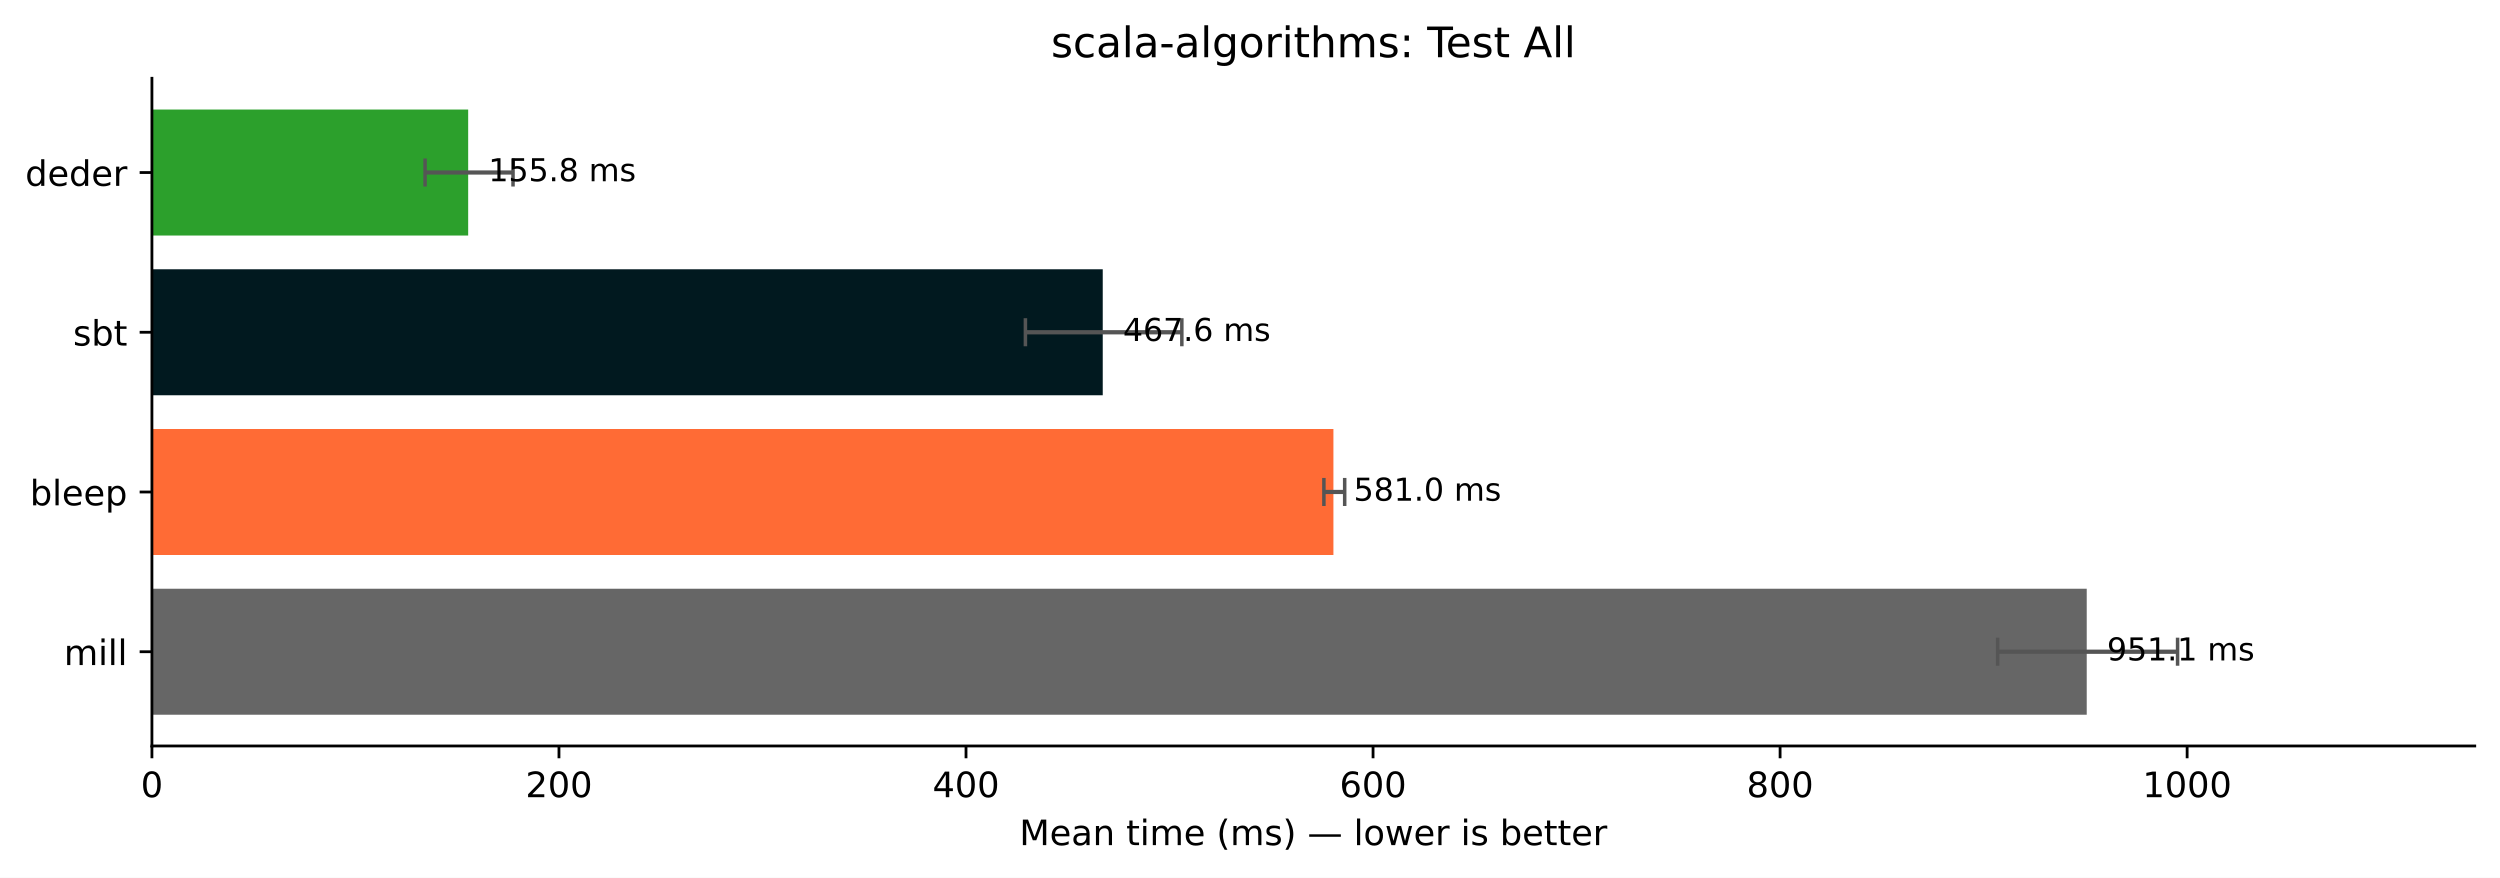
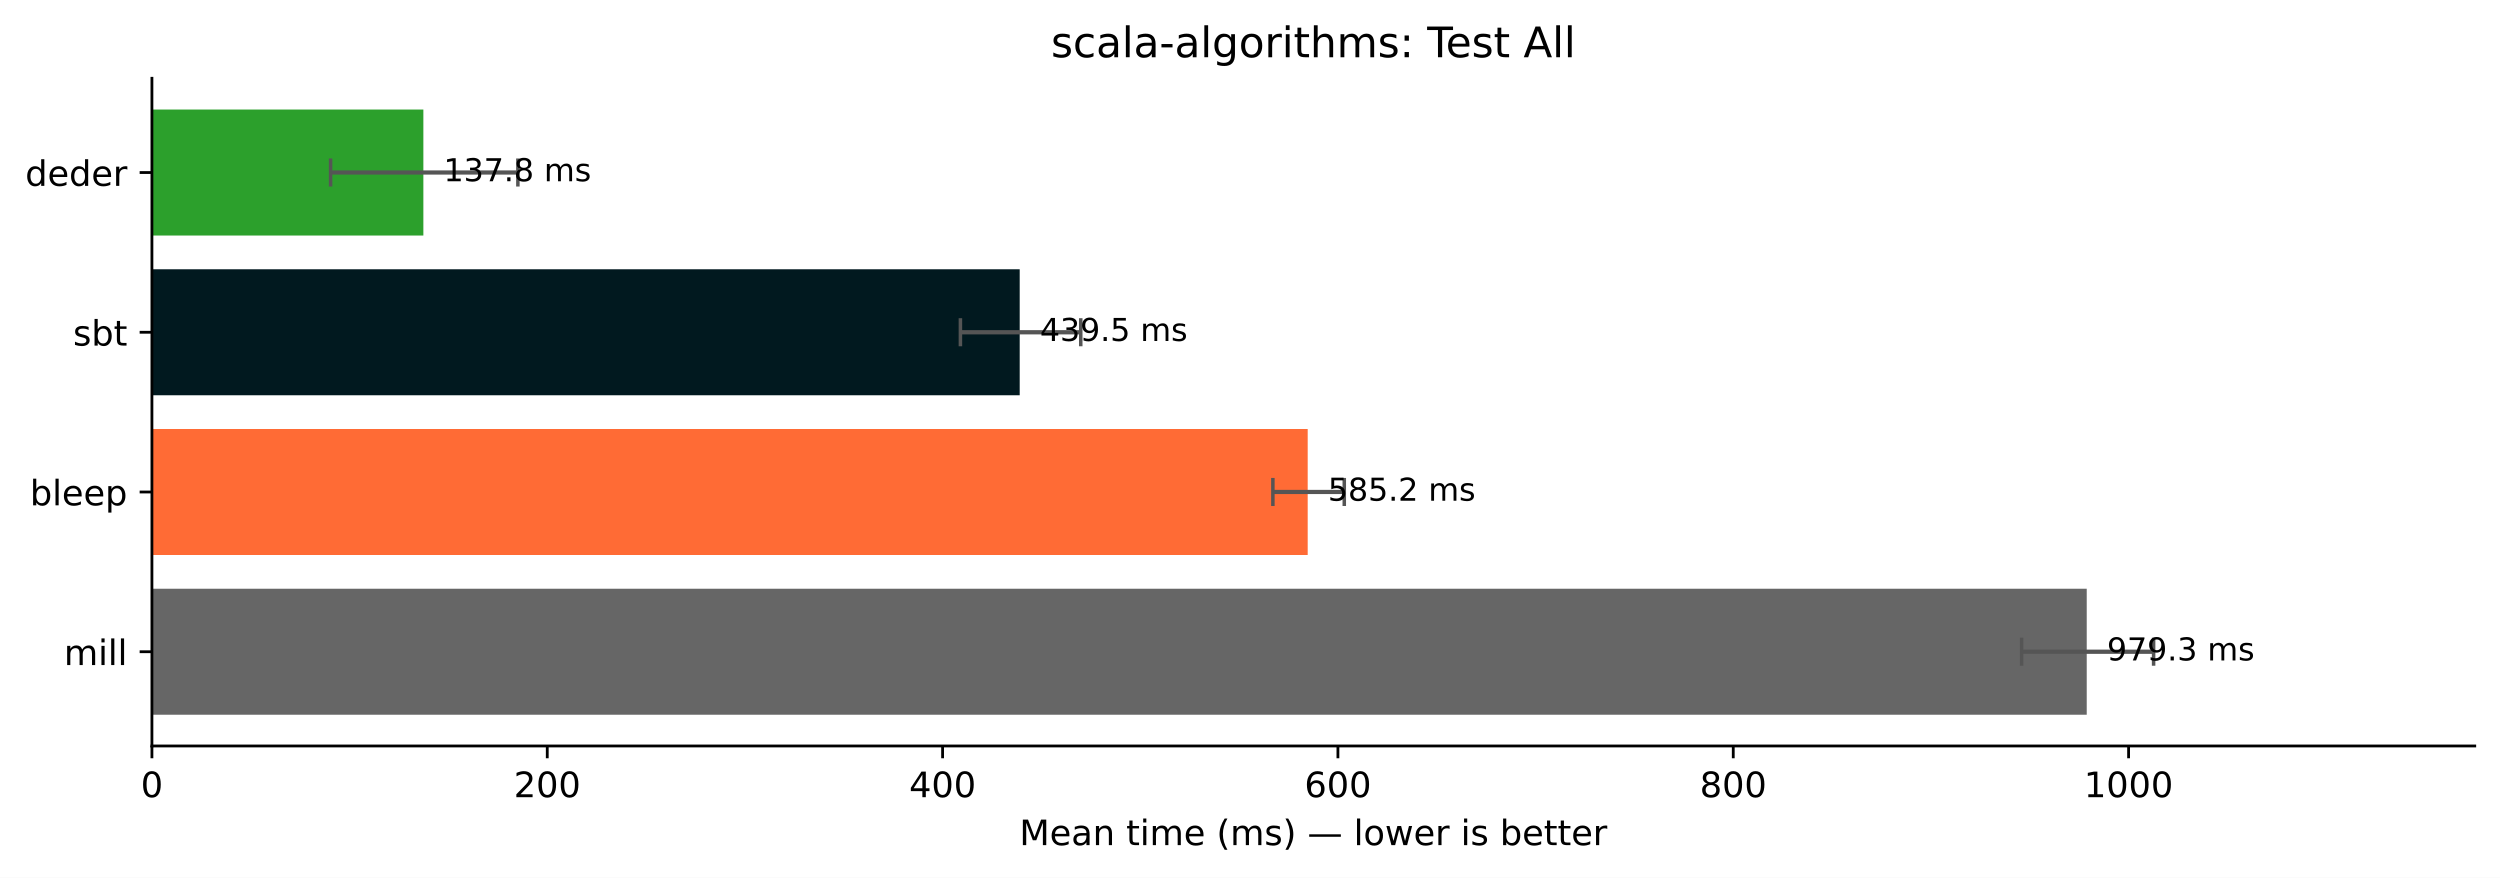
<svg xmlns="http://www.w3.org/2000/svg" xmlns:xlink="http://www.w3.org/1999/xlink" width="712.754pt" height="250.234pt" viewBox="0 0 712.754 250.234" version="1.1">
  <defs>
    <style type="text/css">*{stroke-linejoin: round; stroke-linecap: butt}</style>
  </defs>
  <g id="figure_1">
    <g id="patch_1">
      <path d="M 0 250.234  L 712.754 250.234  L 712.754 0  L 0 0  z " style="fill: #ffffff" />
    </g>
    <g id="axes_1">
      <g id="patch_2">
        <path d="M 43.314 212.678  L 705.554 212.678  L 705.554 22.318  L 43.314 22.318  z " style="fill: #ffffff" />
      </g>
      <g id="patch_3">
-         <path d="M 43.314 204.025  L 595.181 204.025  L 595.181 167.593  L 43.314 167.593  z " clip-path="url(#pd7b51dbe3a)" style="fill: #666666; stroke: #ffffff; stroke-width: 0.5; stroke-linejoin: miter" />
+         <path d="M 43.314 204.025  L 595.181 204.025  L 595.181 167.593  L 43.314 167.593  z " clip-path="url(#p6f0d23548c)" style="fill: #666666; stroke: #ffffff; stroke-width: 0.5; stroke-linejoin: miter" />
      </g>
      <g id="patch_4">
-         <path d="M 43.314 158.485  L 380.409 158.485  L 380.409 122.052  L 43.314 122.052  z " clip-path="url(#pd7b51dbe3a)" style="fill: #ff6b35; stroke: #ffffff; stroke-width: 0.5; stroke-linejoin: miter" />
+         <path d="M 43.314 158.485  L 373.077 158.485  L 373.077 122.052  L 43.314 122.052  z " clip-path="url(#p6f0d23548c)" style="fill: #ff6b35; stroke: #ffffff; stroke-width: 0.5; stroke-linejoin: miter" />
      </g>
      <g id="patch_5">
-         <path d="M 43.314 112.944  L 314.644 112.944  L 314.644 76.512  L 43.314 76.512  z " clip-path="url(#pd7b51dbe3a)" style="fill: #01191f; stroke: #ffffff; stroke-width: 0.5; stroke-linejoin: miter" />
+         <path d="M 43.314 112.944  L 290.968 112.944  L 290.968 76.512  L 43.314 76.512  z " clip-path="url(#p6f0d23548c)" style="fill: #01191f; stroke: #ffffff; stroke-width: 0.5; stroke-linejoin: miter" />
      </g>
      <g id="patch_6">
-         <path d="M 43.314 67.403  L 133.727 67.403  L 133.727 30.971  L 43.314 30.971  z " clip-path="url(#pd7b51dbe3a)" style="fill: #2ca02c; stroke: #ffffff; stroke-width: 0.5; stroke-linejoin: miter" />
+         <path d="M 43.314 67.403  L 120.951 67.403  L 120.951 30.971  L 43.314 30.971  z " clip-path="url(#p6f0d23548c)" style="fill: #2ca02c; stroke: #ffffff; stroke-width: 0.5; stroke-linejoin: miter" />
      </g>
      <g id="matplotlib.axis_1">
        <g id="xtick_1">
          <g id="line2d_1">
            <defs>
-               <path id="mb3671c1b80" d="M 0 0  L 0 3.5  " style="stroke: #000000; stroke-width: 0.8" />
+               <path id="mfed53fc3c5" d="M 0 0  L 0 3.5  " style="stroke: #000000; stroke-width: 0.8" />
            </defs>
            <g>
-               <use xlink:href="#mb3671c1b80" x="43.314" y="212.678" style="stroke: #000000; stroke-width: 0.8" />
+               <use xlink:href="#mfed53fc3c5" x="43.314" y="212.678" style="stroke: #000000; stroke-width: 0.8" />
            </g>
          </g>
          <g id="text_1">
            <g transform="translate(40.13281 227.2766) scale(0.1 -0.1)">
              <defs>
                <path id="DejaVuSans-30" d="M 2034 4250  Q 1547 4250 1301 3770  Q 1056 3291 1056 2328  Q 1056 1369 1301 889  Q 1547 409 2034 409  Q 2525 409 2770 889  Q 3016 1369 3016 2328  Q 3016 3291 2770 3770  Q 2525 4250 2034 4250  z M 2034 4750  Q 2819 4750 3233 4129  Q 3647 3509 3647 2328  Q 3647 1150 3233 529  Q 2819 -91 2034 -91  Q 1250 -91 836 529  Q 422 1150 422 2328  Q 422 3509 836 4129  Q 1250 4750 2034 4750  z " transform="scale(0.015625)" />
              </defs>
              <use xlink:href="#DejaVuSans-30" />
            </g>
          </g>
        </g>
        <g id="xtick_2">
          <g id="line2d_2">
            <g>
-               <use xlink:href="#mb3671c1b80" x="159.362" y="212.678" style="stroke: #000000; stroke-width: 0.8" />
+               <use xlink:href="#mfed53fc3c5" x="156.024" y="212.678" style="stroke: #000000; stroke-width: 0.8" />
            </g>
          </g>
          <g id="text_2">
-             <g transform="translate(149.8186 227.2766) scale(0.1 -0.1)">
+             <g transform="translate(146.4803 227.2766) scale(0.1 -0.1)">
              <defs>
                <path id="DejaVuSans-32" d="M 1228 531  L 3431 531  L 3431 0  L 469 0  L 469 531  Q 828 903 1448 1529  Q 2069 2156 2228 2338  Q 2531 2678 2651 2914  Q 2772 3150 2772 3378  Q 2772 3750 2511 3984  Q 2250 4219 1831 4219  Q 1534 4219 1204 4116  Q 875 4013 500 3803  L 500 4441  Q 881 4594 1212 4672  Q 1544 4750 1819 4750  Q 2544 4750 2975 4387  Q 3406 4025 3406 3419  Q 3406 3131 3298 2873  Q 3191 2616 2906 2266  Q 2828 2175 2409 1742  Q 1991 1309 1228 531  z " transform="scale(0.015625)" />
              </defs>
              <use xlink:href="#DejaVuSans-32" />
              <use xlink:href="#DejaVuSans-30" transform="translate(63.62305 0)" />
              <use xlink:href="#DejaVuSans-30" transform="translate(127.2461 0)" />
            </g>
          </g>
        </g>
        <g id="xtick_3">
          <g id="line2d_3">
            <g>
-               <use xlink:href="#mb3671c1b80" x="275.411" y="212.678" style="stroke: #000000; stroke-width: 0.8" />
+               <use xlink:href="#mfed53fc3c5" x="268.734" y="212.678" style="stroke: #000000; stroke-width: 0.8" />
            </g>
          </g>
          <g id="text_3">
-             <g transform="translate(265.8668 227.2766) scale(0.1 -0.1)">
+             <g transform="translate(259.1902 227.2766) scale(0.1 -0.1)">
              <defs>
                <path id="DejaVuSans-34" d="M 2419 4116  L 825 1625  L 2419 1625  L 2419 4116  z M 2253 4666  L 3047 4666  L 3047 1625  L 3713 1625  L 3713 1100  L 3047 1100  L 3047 0  L 2419 0  L 2419 1100  L 313 1100  L 313 1709  L 2253 4666  z " transform="scale(0.015625)" />
              </defs>
              <use xlink:href="#DejaVuSans-34" />
              <use xlink:href="#DejaVuSans-30" transform="translate(63.62305 0)" />
              <use xlink:href="#DejaVuSans-30" transform="translate(127.2461 0)" />
            </g>
          </g>
        </g>
        <g id="xtick_4">
          <g id="line2d_4">
            <g>
-               <use xlink:href="#mb3671c1b80" x="391.459" y="212.678" style="stroke: #000000; stroke-width: 0.8" />
+               <use xlink:href="#mfed53fc3c5" x="381.444" y="212.678" style="stroke: #000000; stroke-width: 0.8" />
            </g>
          </g>
          <g id="text_4">
-             <g transform="translate(381.915 227.2766) scale(0.1 -0.1)">
+             <g transform="translate(371.9002 227.2766) scale(0.1 -0.1)">
              <defs>
                <path id="DejaVuSans-36" d="M 2113 2584  Q 1688 2584 1439 2293  Q 1191 2003 1191 1497  Q 1191 994 1439 701  Q 1688 409 2113 409  Q 2538 409 2786 701  Q 3034 994 3034 1497  Q 3034 2003 2786 2293  Q 2538 2584 2113 2584  z M 3366 4563  L 3366 3988  Q 3128 4100 2886 4159  Q 2644 4219 2406 4219  Q 1781 4219 1451 3797  Q 1122 3375 1075 2522  Q 1259 2794 1537 2939  Q 1816 3084 2150 3084  Q 2853 3084 3261 2657  Q 3669 2231 3669 1497  Q 3669 778 3244 343  Q 2819 -91 2113 -91  Q 1303 -91 875 529  Q 447 1150 447 2328  Q 447 3434 972 4092  Q 1497 4750 2381 4750  Q 2619 4750 2861 4703  Q 3103 4656 3366 4563  z " transform="scale(0.015625)" />
              </defs>
              <use xlink:href="#DejaVuSans-36" />
              <use xlink:href="#DejaVuSans-30" transform="translate(63.62305 0)" />
              <use xlink:href="#DejaVuSans-30" transform="translate(127.2461 0)" />
            </g>
          </g>
        </g>
        <g id="xtick_5">
          <g id="line2d_5">
            <g>
-               <use xlink:href="#mb3671c1b80" x="507.507" y="212.678" style="stroke: #000000; stroke-width: 0.8" />
+               <use xlink:href="#mfed53fc3c5" x="494.154" y="212.678" style="stroke: #000000; stroke-width: 0.8" />
            </g>
          </g>
          <g id="text_5">
-             <g transform="translate(497.9633 227.2766) scale(0.1 -0.1)">
+             <g transform="translate(484.6102 227.2766) scale(0.1 -0.1)">
              <defs>
                <path id="DejaVuSans-38" d="M 2034 2216  Q 1584 2216 1326 1975  Q 1069 1734 1069 1313  Q 1069 891 1326 650  Q 1584 409 2034 409  Q 2484 409 2743 651  Q 3003 894 3003 1313  Q 3003 1734 2745 1975  Q 2488 2216 2034 2216  z M 1403 2484  Q 997 2584 770 2862  Q 544 3141 544 3541  Q 544 4100 942 4425  Q 1341 4750 2034 4750  Q 2731 4750 3128 4425  Q 3525 4100 3525 3541  Q 3525 3141 3298 2862  Q 3072 2584 2669 2484  Q 3125 2378 3379 2068  Q 3634 1759 3634 1313  Q 3634 634 3220 271  Q 2806 -91 2034 -91  Q 1263 -91 848 271  Q 434 634 434 1313  Q 434 1759 690 2068  Q 947 2378 1403 2484  z M 1172 3481  Q 1172 3119 1398 2916  Q 1625 2713 2034 2713  Q 2441 2713 2670 2916  Q 2900 3119 2900 3481  Q 2900 3844 2670 4047  Q 2441 4250 2034 4250  Q 1625 4250 1398 4047  Q 1172 3844 1172 3481  z " transform="scale(0.015625)" />
              </defs>
              <use xlink:href="#DejaVuSans-38" />
              <use xlink:href="#DejaVuSans-30" transform="translate(63.62305 0)" />
              <use xlink:href="#DejaVuSans-30" transform="translate(127.2461 0)" />
            </g>
          </g>
        </g>
        <g id="xtick_6">
          <g id="line2d_6">
            <g>
-               <use xlink:href="#mb3671c1b80" x="623.555" y="212.678" style="stroke: #000000; stroke-width: 0.8" />
+               <use xlink:href="#mfed53fc3c5" x="606.864" y="212.678" style="stroke: #000000; stroke-width: 0.8" />
            </g>
          </g>
          <g id="text_6">
-             <g transform="translate(610.8303 227.2766) scale(0.1 -0.1)">
+             <g transform="translate(594.1389 227.2766) scale(0.1 -0.1)">
              <defs>
                <path id="DejaVuSans-31" d="M 794 531  L 1825 531  L 1825 4091  L 703 3866  L 703 4441  L 1819 4666  L 2450 4666  L 2450 531  L 3481 531  L 3481 0  L 794 0  L 794 531  z " transform="scale(0.015625)" />
              </defs>
              <use xlink:href="#DejaVuSans-31" />
              <use xlink:href="#DejaVuSans-30" transform="translate(63.62305 0)" />
              <use xlink:href="#DejaVuSans-30" transform="translate(127.2461 0)" />
              <use xlink:href="#DejaVuSans-30" transform="translate(190.8691 0)" />
            </g>
          </g>
        </g>
        <g id="text_7">
          <g transform="translate(290.6372 240.9547) scale(0.1 -0.1)">
            <defs>
              <path id="DejaVuSans-4d" d="M 628 4666  L 1569 4666  L 2759 1491  L 3956 4666  L 4897 4666  L 4897 0  L 4281 0  L 4281 4097  L 3078 897  L 2444 897  L 1241 4097  L 1241 0  L 628 0  L 628 4666  z " transform="scale(0.015625)" />
              <path id="DejaVuSans-65" d="M 3597 1894  L 3597 1613  L 953 1613  Q 991 1019 1311 708  Q 1631 397 2203 397  Q 2534 397 2845 478  Q 3156 559 3463 722  L 3463 178  Q 3153 47 2828 -22  Q 2503 -91 2169 -91  Q 1331 -91 842 396  Q 353 884 353 1716  Q 353 2575 817 3079  Q 1281 3584 2069 3584  Q 2775 3584 3186 3129  Q 3597 2675 3597 1894  z M 3022 2063  Q 3016 2534 2758 2815  Q 2500 3097 2075 3097  Q 1594 3097 1305 2825  Q 1016 2553 972 2059  L 3022 2063  z " transform="scale(0.015625)" />
              <path id="DejaVuSans-61" d="M 2194 1759  Q 1497 1759 1228 1600  Q 959 1441 959 1056  Q 959 750 1161 570  Q 1363 391 1709 391  Q 2188 391 2477 730  Q 2766 1069 2766 1631  L 2766 1759  L 2194 1759  z M 3341 1997  L 3341 0  L 2766 0  L 2766 531  Q 2569 213 2275 61  Q 1981 -91 1556 -91  Q 1019 -91 701 211  Q 384 513 384 1019  Q 384 1609 779 1909  Q 1175 2209 1959 2209  L 2766 2209  L 2766 2266  Q 2766 2663 2505 2880  Q 2244 3097 1772 3097  Q 1472 3097 1187 3025  Q 903 2953 641 2809  L 641 3341  Q 956 3463 1253 3523  Q 1550 3584 1831 3584  Q 2591 3584 2966 3190  Q 3341 2797 3341 1997  z " transform="scale(0.015625)" />
              <path id="DejaVuSans-6e" d="M 3513 2113  L 3513 0  L 2938 0  L 2938 2094  Q 2938 2591 2744 2837  Q 2550 3084 2163 3084  Q 1697 3084 1428 2787  Q 1159 2491 1159 1978  L 1159 0  L 581 0  L 581 3500  L 1159 3500  L 1159 2956  Q 1366 3272 1645 3428  Q 1925 3584 2291 3584  Q 2894 3584 3203 3211  Q 3513 2838 3513 2113  z " transform="scale(0.015625)" />
              <path id="DejaVuSans-20" transform="scale(0.015625)" />
              <path id="DejaVuSans-74" d="M 1172 4494  L 1172 3500  L 2356 3500  L 2356 3053  L 1172 3053  L 1172 1153  Q 1172 725 1289 603  Q 1406 481 1766 481  L 2356 481  L 2356 0  L 1766 0  Q 1100 0 847 248  Q 594 497 594 1153  L 594 3053  L 172 3053  L 172 3500  L 594 3500  L 594 4494  L 1172 4494  z " transform="scale(0.015625)" />
              <path id="DejaVuSans-69" d="M 603 3500  L 1178 3500  L 1178 0  L 603 0  L 603 3500  z M 603 4863  L 1178 4863  L 1178 4134  L 603 4134  L 603 4863  z " transform="scale(0.015625)" />
              <path id="DejaVuSans-6d" d="M 3328 2828  Q 3544 3216 3844 3400  Q 4144 3584 4550 3584  Q 5097 3584 5394 3201  Q 5691 2819 5691 2113  L 5691 0  L 5113 0  L 5113 2094  Q 5113 2597 4934 2840  Q 4756 3084 4391 3084  Q 3944 3084 3684 2787  Q 3425 2491 3425 1978  L 3425 0  L 2847 0  L 2847 2094  Q 2847 2600 2669 2842  Q 2491 3084 2119 3084  Q 1678 3084 1418 2786  Q 1159 2488 1159 1978  L 1159 0  L 581 0  L 581 3500  L 1159 3500  L 1159 2956  Q 1356 3278 1631 3431  Q 1906 3584 2284 3584  Q 2666 3584 2933 3390  Q 3200 3197 3328 2828  z " transform="scale(0.015625)" />
              <path id="DejaVuSans-28" d="M 1984 4856  Q 1566 4138 1362 3434  Q 1159 2731 1159 2009  Q 1159 1288 1364 580  Q 1569 -128 1984 -844  L 1484 -844  Q 1016 -109 783 600  Q 550 1309 550 2009  Q 550 2706 781 3412  Q 1013 4119 1484 4856  L 1984 4856  z " transform="scale(0.015625)" />
              <path id="DejaVuSans-73" d="M 2834 3397  L 2834 2853  Q 2591 2978 2328 3040  Q 2066 3103 1784 3103  Q 1356 3103 1142 2972  Q 928 2841 928 2578  Q 928 2378 1081 2264  Q 1234 2150 1697 2047  L 1894 2003  Q 2506 1872 2764 1633  Q 3022 1394 3022 966  Q 3022 478 2636 193  Q 2250 -91 1575 -91  Q 1294 -91 989 -36  Q 684 19 347 128  L 347 722  Q 666 556 975 473  Q 1284 391 1588 391  Q 1994 391 2212 530  Q 2431 669 2431 922  Q 2431 1156 2273 1281  Q 2116 1406 1581 1522  L 1381 1569  Q 847 1681 609 1914  Q 372 2147 372 2553  Q 372 3047 722 3315  Q 1072 3584 1716 3584  Q 2034 3584 2315 3537  Q 2597 3491 2834 3397  z " transform="scale(0.015625)" />
              <path id="DejaVuSans-29" d="M 513 4856  L 1013 4856  Q 1481 4119 1714 3412  Q 1947 2706 1947 2009  Q 1947 1309 1714 600  Q 1481 -109 1013 -844  L 513 -844  Q 928 -128 1133 580  Q 1338 1288 1338 2009  Q 1338 2731 1133 3434  Q 928 4138 513 4856  z " transform="scale(0.015625)" />
              <path id="DejaVuSans-2014" d="M 313 1978  L 6088 1978  L 6088 1528  L 313 1528  L 313 1978  z " transform="scale(0.015625)" />
              <path id="DejaVuSans-6c" d="M 603 4863  L 1178 4863  L 1178 0  L 603 0  L 603 4863  z " transform="scale(0.015625)" />
              <path id="DejaVuSans-6f" d="M 1959 3097  Q 1497 3097 1228 2736  Q 959 2375 959 1747  Q 959 1119 1226 758  Q 1494 397 1959 397  Q 2419 397 2687 759  Q 2956 1122 2956 1747  Q 2956 2369 2687 2733  Q 2419 3097 1959 3097  z M 1959 3584  Q 2709 3584 3137 3096  Q 3566 2609 3566 1747  Q 3566 888 3137 398  Q 2709 -91 1959 -91  Q 1206 -91 779 398  Q 353 888 353 1747  Q 353 2609 779 3096  Q 1206 3584 1959 3584  z " transform="scale(0.015625)" />
              <path id="DejaVuSans-77" d="M 269 3500  L 844 3500  L 1563 769  L 2278 3500  L 2956 3500  L 3675 769  L 4391 3500  L 4966 3500  L 4050 0  L 3372 0  L 2619 2869  L 1863 0  L 1184 0  L 269 3500  z " transform="scale(0.015625)" />
              <path id="DejaVuSans-72" d="M 2631 2963  Q 2534 3019 2420 3045  Q 2306 3072 2169 3072  Q 1681 3072 1420 2755  Q 1159 2438 1159 1844  L 1159 0  L 581 0  L 581 3500  L 1159 3500  L 1159 2956  Q 1341 3275 1631 3429  Q 1922 3584 2338 3584  Q 2397 3584 2469 3576  Q 2541 3569 2628 3553  L 2631 2963  z " transform="scale(0.015625)" />
              <path id="DejaVuSans-62" d="M 3116 1747  Q 3116 2381 2855 2742  Q 2594 3103 2138 3103  Q 1681 3103 1420 2742  Q 1159 2381 1159 1747  Q 1159 1113 1420 752  Q 1681 391 2138 391  Q 2594 391 2855 752  Q 3116 1113 3116 1747  z M 1159 2969  Q 1341 3281 1617 3432  Q 1894 3584 2278 3584  Q 2916 3584 3314 3078  Q 3713 2572 3713 1747  Q 3713 922 3314 415  Q 2916 -91 2278 -91  Q 1894 -91 1617 61  Q 1341 213 1159 525  L 1159 0  L 581 0  L 581 4863  L 1159 4863  L 1159 2969  z " transform="scale(0.015625)" />
            </defs>
            <use xlink:href="#DejaVuSans-4d" />
            <use xlink:href="#DejaVuSans-65" transform="translate(86.2793 0)" />
            <use xlink:href="#DejaVuSans-61" transform="translate(147.8027 0)" />
            <use xlink:href="#DejaVuSans-6e" transform="translate(209.082 0)" />
            <use xlink:href="#DejaVuSans-20" transform="translate(272.4609 0)" />
            <use xlink:href="#DejaVuSans-74" transform="translate(304.248 0)" />
            <use xlink:href="#DejaVuSans-69" transform="translate(343.457 0)" />
            <use xlink:href="#DejaVuSans-6d" transform="translate(371.2402 0)" />
            <use xlink:href="#DejaVuSans-65" transform="translate(468.6523 0)" />
            <use xlink:href="#DejaVuSans-20" transform="translate(530.1758 0)" />
            <use xlink:href="#DejaVuSans-28" transform="translate(561.9629 0)" />
            <use xlink:href="#DejaVuSans-6d" transform="translate(600.9766 0)" />
            <use xlink:href="#DejaVuSans-73" transform="translate(698.3887 0)" />
            <use xlink:href="#DejaVuSans-29" transform="translate(750.4883 0)" />
            <use xlink:href="#DejaVuSans-20" transform="translate(789.502 0)" />
            <use xlink:href="#DejaVuSans-2014" transform="translate(821.2891 0)" />
            <use xlink:href="#DejaVuSans-20" transform="translate(921.2891 0)" />
            <use xlink:href="#DejaVuSans-6c" transform="translate(953.0762 0)" />
            <use xlink:href="#DejaVuSans-6f" transform="translate(980.8594 0)" />
            <use xlink:href="#DejaVuSans-77" transform="translate(1042.041 0)" />
            <use xlink:href="#DejaVuSans-65" transform="translate(1123.828 0)" />
            <use xlink:href="#DejaVuSans-72" transform="translate(1185.352 0)" />
            <use xlink:href="#DejaVuSans-20" transform="translate(1226.465 0)" />
            <use xlink:href="#DejaVuSans-69" transform="translate(1258.252 0)" />
            <use xlink:href="#DejaVuSans-73" transform="translate(1286.035 0)" />
            <use xlink:href="#DejaVuSans-20" transform="translate(1338.135 0)" />
            <use xlink:href="#DejaVuSans-62" transform="translate(1369.922 0)" />
            <use xlink:href="#DejaVuSans-65" transform="translate(1433.398 0)" />
            <use xlink:href="#DejaVuSans-74" transform="translate(1494.922 0)" />
            <use xlink:href="#DejaVuSans-74" transform="translate(1534.131 0)" />
            <use xlink:href="#DejaVuSans-65" transform="translate(1573.34 0)" />
            <use xlink:href="#DejaVuSans-72" transform="translate(1634.863 0)" />
          </g>
        </g>
      </g>
      <g id="matplotlib.axis_2">
        <g id="ytick_1">
          <g id="line2d_7">
            <defs>
-               <path id="m4f49537d80" d="M 0 0  L -3.5 0  " style="stroke: #000000; stroke-width: 0.8" />
+               <path id="ma9e6e2f2ea" d="M 0 0  L -3.5 0  " style="stroke: #000000; stroke-width: 0.8" />
            </defs>
            <g>
-               <use xlink:href="#m4f49537d80" x="43.314" y="185.809" style="stroke: #000000; stroke-width: 0.8" />
+               <use xlink:href="#ma9e6e2f2ea" x="43.314" y="185.809" style="stroke: #000000; stroke-width: 0.8" />
            </g>
          </g>
          <g id="text_8">
            <g transform="translate(18.23906 189.6083) scale(0.1 -0.1)">
              <use xlink:href="#DejaVuSans-6d" />
              <use xlink:href="#DejaVuSans-69" transform="translate(97.41211 0)" />
              <use xlink:href="#DejaVuSans-6c" transform="translate(125.1953 0)" />
              <use xlink:href="#DejaVuSans-6c" transform="translate(152.9785 0)" />
            </g>
          </g>
        </g>
        <g id="ytick_2">
          <g id="line2d_8">
            <g>
-               <use xlink:href="#m4f49537d80" x="43.314" y="140.268" style="stroke: #000000; stroke-width: 0.8" />
+               <use xlink:href="#ma9e6e2f2ea" x="43.314" y="140.268" style="stroke: #000000; stroke-width: 0.8" />
            </g>
          </g>
          <g id="text_9">
            <g transform="translate(8.532813 144.0677) scale(0.1 -0.1)">
              <defs>
                <path id="DejaVuSans-70" d="M 1159 525  L 1159 -1331  L 581 -1331  L 581 3500  L 1159 3500  L 1159 2969  Q 1341 3281 1617 3432  Q 1894 3584 2278 3584  Q 2916 3584 3314 3078  Q 3713 2572 3713 1747  Q 3713 922 3314 415  Q 2916 -91 2278 -91  Q 1894 -91 1617 61  Q 1341 213 1159 525  z M 3116 1747  Q 3116 2381 2855 2742  Q 2594 3103 2138 3103  Q 1681 3103 1420 2742  Q 1159 2381 1159 1747  Q 1159 1113 1420 752  Q 1681 391 2138 391  Q 2594 391 2855 752  Q 3116 1113 3116 1747  z " transform="scale(0.015625)" />
              </defs>
              <use xlink:href="#DejaVuSans-62" />
              <use xlink:href="#DejaVuSans-6c" transform="translate(63.47656 0)" />
              <use xlink:href="#DejaVuSans-65" transform="translate(91.25977 0)" />
              <use xlink:href="#DejaVuSans-65" transform="translate(152.7832 0)" />
              <use xlink:href="#DejaVuSans-70" transform="translate(214.3066 0)" />
            </g>
          </g>
        </g>
        <g id="ytick_3">
          <g id="line2d_9">
            <g>
-               <use xlink:href="#m4f49537d80" x="43.314" y="94.728" style="stroke: #000000; stroke-width: 0.8" />
+               <use xlink:href="#ma9e6e2f2ea" x="43.314" y="94.728" style="stroke: #000000; stroke-width: 0.8" />
            </g>
          </g>
          <g id="text_10">
            <g transform="translate(20.83594 98.52701) scale(0.1 -0.1)">
              <use xlink:href="#DejaVuSans-73" />
              <use xlink:href="#DejaVuSans-62" transform="translate(52.09961 0)" />
              <use xlink:href="#DejaVuSans-74" transform="translate(115.5762 0)" />
            </g>
          </g>
        </g>
        <g id="ytick_4">
          <g id="line2d_10">
            <g>
-               <use xlink:href="#m4f49537d80" x="43.314" y="49.187" style="stroke: #000000; stroke-width: 0.8" />
+               <use xlink:href="#ma9e6e2f2ea" x="43.314" y="49.187" style="stroke: #000000; stroke-width: 0.8" />
            </g>
          </g>
          <g id="text_11">
            <g transform="translate(7.2 52.98634) scale(0.1 -0.1)">
              <defs>
                <path id="DejaVuSans-64" d="M 2906 2969  L 2906 4863  L 3481 4863  L 3481 0  L 2906 0  L 2906 525  Q 2725 213 2448 61  Q 2172 -91 1784 -91  Q 1150 -91 751 415  Q 353 922 353 1747  Q 353 2572 751 3078  Q 1150 3584 1784 3584  Q 2172 3584 2448 3432  Q 2725 3281 2906 2969  z M 947 1747  Q 947 1113 1208 752  Q 1469 391 1925 391  Q 2381 391 2643 752  Q 2906 1113 2906 1747  Q 2906 2381 2643 2742  Q 2381 3103 1925 3103  Q 1469 3103 1208 2742  Q 947 2381 947 1747  z " transform="scale(0.015625)" />
              </defs>
              <use xlink:href="#DejaVuSans-64" />
              <use xlink:href="#DejaVuSans-65" transform="translate(63.47656 0)" />
              <use xlink:href="#DejaVuSans-64" transform="translate(125 0)" />
              <use xlink:href="#DejaVuSans-65" transform="translate(188.4766 0)" />
              <use xlink:href="#DejaVuSans-72" transform="translate(250 0)" />
            </g>
          </g>
        </g>
      </g>
      <g id="LineCollection_1">
-         <path d="M 569.529 185.809  L 620.832 185.809  " clip-path="url(#pd7b51dbe3a)" style="fill: none; stroke: #555555; stroke-width: 1.2" />
-         <path d="M 377.445 140.268  L 383.372 140.268  " clip-path="url(#pd7b51dbe3a)" style="fill: none; stroke: #555555; stroke-width: 1.2" />
-         <path d="M 292.345 94.728  L 336.943 94.728  " clip-path="url(#pd7b51dbe3a)" style="fill: none; stroke: #555555; stroke-width: 1.2" />
-         <path d="M 121.188 49.187  L 146.266 49.187  " clip-path="url(#pd7b51dbe3a)" style="fill: none; stroke: #555555; stroke-width: 1.2" />
+         <path d="M 576.363 185.809  L 613.998 185.809  " clip-path="url(#p6f0d23548c)" style="fill: none; stroke: #555555; stroke-width: 1.2" />
+         <path d="M 362.9 140.268  L 383.254 140.268  " clip-path="url(#p6f0d23548c)" style="fill: none; stroke: #555555; stroke-width: 1.2" />
+         <path d="M 273.813 94.728  L 308.124 94.728  " clip-path="url(#p6f0d23548c)" style="fill: none; stroke: #555555; stroke-width: 1.2" />
+         <path d="M 94.253 49.187  L 147.649 49.187  " clip-path="url(#p6f0d23548c)" style="fill: none; stroke: #555555; stroke-width: 1.2" />
      </g>
      <g id="line2d_11">
        <defs>
-           <path id="mbf09157b5e" d="M 0 4  L 0 -4  " style="stroke: #555555" />
+           <path id="m5d13f2602f" d="M 0 4  L 0 -4  " style="stroke: #555555" />
        </defs>
-         <g clip-path="url(#pd7b51dbe3a)">
-           <use xlink:href="#mbf09157b5e" x="569.529" y="185.809" style="fill: #1f77b4; stroke: #555555" />
-           <use xlink:href="#mbf09157b5e" x="377.445" y="140.268" style="fill: #1f77b4; stroke: #555555" />
-           <use xlink:href="#mbf09157b5e" x="292.345" y="94.728" style="fill: #1f77b4; stroke: #555555" />
-           <use xlink:href="#mbf09157b5e" x="121.188" y="49.187" style="fill: #1f77b4; stroke: #555555" />
+         <g clip-path="url(#p6f0d23548c)">
+           <use xlink:href="#m5d13f2602f" x="576.363" y="185.809" style="fill: #1f77b4; stroke: #555555" />
+           <use xlink:href="#m5d13f2602f" x="362.9" y="140.268" style="fill: #1f77b4; stroke: #555555" />
+           <use xlink:href="#m5d13f2602f" x="273.813" y="94.728" style="fill: #1f77b4; stroke: #555555" />
+           <use xlink:href="#m5d13f2602f" x="94.253" y="49.187" style="fill: #1f77b4; stroke: #555555" />
        </g>
      </g>
      <g id="line2d_12">
-         <g clip-path="url(#pd7b51dbe3a)">
-           <use xlink:href="#mbf09157b5e" x="620.832" y="185.809" style="fill: #1f77b4; stroke: #555555" />
-           <use xlink:href="#mbf09157b5e" x="383.372" y="140.268" style="fill: #1f77b4; stroke: #555555" />
-           <use xlink:href="#mbf09157b5e" x="336.943" y="94.728" style="fill: #1f77b4; stroke: #555555" />
-           <use xlink:href="#mbf09157b5e" x="146.266" y="49.187" style="fill: #1f77b4; stroke: #555555" />
+         <g clip-path="url(#p6f0d23548c)">
+           <use xlink:href="#m5d13f2602f" x="613.998" y="185.809" style="fill: #1f77b4; stroke: #555555" />
+           <use xlink:href="#m5d13f2602f" x="383.254" y="140.268" style="fill: #1f77b4; stroke: #555555" />
+           <use xlink:href="#m5d13f2602f" x="308.124" y="94.728" style="fill: #1f77b4; stroke: #555555" />
+           <use xlink:href="#m5d13f2602f" x="147.649" y="49.187" style="fill: #1f77b4; stroke: #555555" />
        </g>
      </g>
      <g id="patch_7">
        <path d="M 43.314 212.678  L 43.314 22.318  " style="fill: none; stroke: #000000; stroke-width: 0.8; stroke-linejoin: miter; stroke-linecap: square" />
      </g>
      <g id="patch_8">
        <path d="M 43.314 212.678  L 705.554 212.678  " style="fill: none; stroke: #000000; stroke-width: 0.8; stroke-linejoin: miter; stroke-linecap: square" />
      </g>
      <g id="text_12">
        <g transform="translate(600.6994 188.2926) scale(0.09 -0.09)">
          <defs>
            <path id="DejaVuSans-39" d="M 703 97  L 703 672  Q 941 559 1184 500  Q 1428 441 1663 441  Q 2288 441 2617 861  Q 2947 1281 2994 2138  Q 2813 1869 2534 1725  Q 2256 1581 1919 1581  Q 1219 1581 811 2004  Q 403 2428 403 3163  Q 403 3881 828 4315  Q 1253 4750 1959 4750  Q 2769 4750 3195 4129  Q 3622 3509 3622 2328  Q 3622 1225 3098 567  Q 2575 -91 1691 -91  Q 1453 -91 1209 -44  Q 966 3 703 97  z M 1959 2075  Q 2384 2075 2632 2365  Q 2881 2656 2881 3163  Q 2881 3666 2632 3958  Q 2384 4250 1959 4250  Q 1534 4250 1286 3958  Q 1038 3666 1038 3163  Q 1038 2656 1286 2365  Q 1534 2075 1959 2075  z " transform="scale(0.015625)" />
-             <path id="DejaVuSans-35" d="M 691 4666  L 3169 4666  L 3169 4134  L 1269 4134  L 1269 2991  Q 1406 3038 1543 3061  Q 1681 3084 1819 3084  Q 2600 3084 3056 2656  Q 3513 2228 3513 1497  Q 3513 744 3044 326  Q 2575 -91 1722 -91  Q 1428 -91 1123 -41  Q 819 9 494 109  L 494 744  Q 775 591 1075 516  Q 1375 441 1709 441  Q 2250 441 2565 725  Q 2881 1009 2881 1497  Q 2881 1984 2565 2268  Q 2250 2553 1709 2553  Q 1456 2553 1204 2497  Q 953 2441 691 2322  L 691 4666  z " transform="scale(0.015625)" />
+             <path id="DejaVuSans-37" d="M 525 4666  L 3525 4666  L 3525 4397  L 1831 0  L 1172 0  L 2766 4134  L 525 4134  L 525 4666  z " transform="scale(0.015625)" />
            <path id="DejaVuSans-2e" d="M 684 794  L 1344 794  L 1344 0  L 684 0  L 684 794  z " transform="scale(0.015625)" />
+             <path id="DejaVuSans-33" d="M 2597 2516  Q 3050 2419 3304 2112  Q 3559 1806 3559 1356  Q 3559 666 3084 287  Q 2609 -91 1734 -91  Q 1441 -91 1130 -33  Q 819 25 488 141  L 488 750  Q 750 597 1062 519  Q 1375 441 1716 441  Q 2309 441 2620 675  Q 2931 909 2931 1356  Q 2931 1769 2642 2001  Q 2353 2234 1838 2234  L 1294 2234  L 1294 2753  L 1863 2753  Q 2328 2753 2575 2939  Q 2822 3125 2822 3475  Q 2822 3834 2567 4026  Q 2313 4219 1838 4219  Q 1578 4219 1281 4162  Q 984 4106 628 3988  L 628 4550  Q 988 4650 1302 4700  Q 1616 4750 1894 4750  Q 2613 4750 3031 4423  Q 3450 4097 3450 3541  Q 3450 3153 3228 2886  Q 3006 2619 2597 2516  z " transform="scale(0.015625)" />
          </defs>
          <use xlink:href="#DejaVuSans-39" />
-           <use xlink:href="#DejaVuSans-35" transform="translate(63.62305 0)" />
-           <use xlink:href="#DejaVuSans-31" transform="translate(127.2461 0)" />
+           <use xlink:href="#DejaVuSans-37" transform="translate(63.62305 0)" />
+           <use xlink:href="#DejaVuSans-39" transform="translate(127.2461 0)" />
          <use xlink:href="#DejaVuSans-2e" transform="translate(190.8691 0)" />
-           <use xlink:href="#DejaVuSans-31" transform="translate(222.6562 0)" />
+           <use xlink:href="#DejaVuSans-33" transform="translate(222.6562 0)" />
          <use xlink:href="#DejaVuSans-20" transform="translate(286.2793 0)" />
          <use xlink:href="#DejaVuSans-6d" transform="translate(318.0664 0)" />
          <use xlink:href="#DejaVuSans-73" transform="translate(415.4785 0)" />
        </g>
      </g>
      <g id="text_13">
-         <g transform="translate(385.9274 142.7519) scale(0.09 -0.09)">
+         <g transform="translate(378.5957 142.7519) scale(0.09 -0.09)">
+           <defs>
+             <path id="DejaVuSans-35" d="M 691 4666  L 3169 4666  L 3169 4134  L 1269 4134  L 1269 2991  Q 1406 3038 1543 3061  Q 1681 3084 1819 3084  Q 2600 3084 3056 2656  Q 3513 2228 3513 1497  Q 3513 744 3044 326  Q 2575 -91 1722 -91  Q 1428 -91 1123 -41  Q 819 9 494 109  L 494 744  Q 775 591 1075 516  Q 1375 441 1709 441  Q 2250 441 2565 725  Q 2881 1009 2881 1497  Q 2881 1984 2565 2268  Q 2250 2553 1709 2553  Q 1456 2553 1204 2497  Q 953 2441 691 2322  L 691 4666  z " transform="scale(0.015625)" />
+           </defs>
          <use xlink:href="#DejaVuSans-35" />
          <use xlink:href="#DejaVuSans-38" transform="translate(63.62305 0)" />
-           <use xlink:href="#DejaVuSans-31" transform="translate(127.2461 0)" />
+           <use xlink:href="#DejaVuSans-35" transform="translate(127.2461 0)" />
          <use xlink:href="#DejaVuSans-2e" transform="translate(190.8691 0)" />
-           <use xlink:href="#DejaVuSans-30" transform="translate(222.6562 0)" />
+           <use xlink:href="#DejaVuSans-32" transform="translate(222.6562 0)" />
          <use xlink:href="#DejaVuSans-20" transform="translate(286.2793 0)" />
          <use xlink:href="#DejaVuSans-6d" transform="translate(318.0664 0)" />
          <use xlink:href="#DejaVuSans-73" transform="translate(415.4785 0)" />
        </g>
      </g>
      <g id="text_14">
-         <g transform="translate(320.1628 97.21123) scale(0.09 -0.09)">
-           <defs>
-             <path id="DejaVuSans-37" d="M 525 4666  L 3525 4666  L 3525 4397  L 1831 0  L 1172 0  L 2766 4134  L 525 4134  L 525 4666  z " transform="scale(0.015625)" />
-           </defs>
+         <g transform="translate(296.4871 97.21123) scale(0.09 -0.09)">
          <use xlink:href="#DejaVuSans-34" />
-           <use xlink:href="#DejaVuSans-36" transform="translate(63.62305 0)" />
-           <use xlink:href="#DejaVuSans-37" transform="translate(127.2461 0)" />
+           <use xlink:href="#DejaVuSans-33" transform="translate(63.62305 0)" />
+           <use xlink:href="#DejaVuSans-39" transform="translate(127.2461 0)" />
          <use xlink:href="#DejaVuSans-2e" transform="translate(190.8691 0)" />
-           <use xlink:href="#DejaVuSans-36" transform="translate(222.6562 0)" />
+           <use xlink:href="#DejaVuSans-35" transform="translate(222.6562 0)" />
          <use xlink:href="#DejaVuSans-20" transform="translate(286.2793 0)" />
          <use xlink:href="#DejaVuSans-6d" transform="translate(318.0664 0)" />
          <use xlink:href="#DejaVuSans-73" transform="translate(415.4785 0)" />
        </g>
      </g>
      <g id="text_15">
-         <g transform="translate(139.2453 51.67056) scale(0.09 -0.09)">
+         <g transform="translate(126.4698 51.67056) scale(0.09 -0.09)">
          <use xlink:href="#DejaVuSans-31" />
-           <use xlink:href="#DejaVuSans-35" transform="translate(63.62305 0)" />
-           <use xlink:href="#DejaVuSans-35" transform="translate(127.2461 0)" />
+           <use xlink:href="#DejaVuSans-33" transform="translate(63.62305 0)" />
+           <use xlink:href="#DejaVuSans-37" transform="translate(127.2461 0)" />
          <use xlink:href="#DejaVuSans-2e" transform="translate(190.8691 0)" />
          <use xlink:href="#DejaVuSans-38" transform="translate(222.6562 0)" />
          <use xlink:href="#DejaVuSans-20" transform="translate(286.2793 0)" />
          <use xlink:href="#DejaVuSans-6d" transform="translate(318.0664 0)" />
          <use xlink:href="#DejaVuSans-73" transform="translate(415.4785 0)" />
        </g>
      </g>
      <g id="text_16">
        <g transform="translate(299.6544 16.31812) scale(0.12 -0.12)">
          <defs>
            <path id="DejaVuSans-63" d="M 3122 3366  L 3122 2828  Q 2878 2963 2633 3030  Q 2388 3097 2138 3097  Q 1578 3097 1268 2742  Q 959 2388 959 1747  Q 959 1106 1268 751  Q 1578 397 2138 397  Q 2388 397 2633 464  Q 2878 531 3122 666  L 3122 134  Q 2881 22 2623 -34  Q 2366 -91 2075 -91  Q 1284 -91 818 406  Q 353 903 353 1747  Q 353 2603 823 3093  Q 1294 3584 2113 3584  Q 2378 3584 2631 3529  Q 2884 3475 3122 3366  z " transform="scale(0.015625)" />
            <path id="DejaVuSans-2d" d="M 313 2009  L 1997 2009  L 1997 1497  L 313 1497  L 313 2009  z " transform="scale(0.015625)" />
            <path id="DejaVuSans-67" d="M 2906 1791  Q 2906 2416 2648 2759  Q 2391 3103 1925 3103  Q 1463 3103 1205 2759  Q 947 2416 947 1791  Q 947 1169 1205 825  Q 1463 481 1925 481  Q 2391 481 2648 825  Q 2906 1169 2906 1791  z M 3481 434  Q 3481 -459 3084 -895  Q 2688 -1331 1869 -1331  Q 1566 -1331 1297 -1286  Q 1028 -1241 775 -1147  L 775 -588  Q 1028 -725 1275 -790  Q 1522 -856 1778 -856  Q 2344 -856 2625 -561  Q 2906 -266 2906 331  L 2906 616  Q 2728 306 2450 153  Q 2172 0 1784 0  Q 1141 0 747 490  Q 353 981 353 1791  Q 353 2603 747 3093  Q 1141 3584 1784 3584  Q 2172 3584 2450 3431  Q 2728 3278 2906 2969  L 2906 3500  L 3481 3500  L 3481 434  z " transform="scale(0.015625)" />
            <path id="DejaVuSans-68" d="M 3513 2113  L 3513 0  L 2938 0  L 2938 2094  Q 2938 2591 2744 2837  Q 2550 3084 2163 3084  Q 1697 3084 1428 2787  Q 1159 2491 1159 1978  L 1159 0  L 581 0  L 581 4863  L 1159 4863  L 1159 2956  Q 1366 3272 1645 3428  Q 1925 3584 2291 3584  Q 2894 3584 3203 3211  Q 3513 2838 3513 2113  z " transform="scale(0.015625)" />
            <path id="DejaVuSans-3a" d="M 750 794  L 1409 794  L 1409 0  L 750 0  L 750 794  z M 750 3309  L 1409 3309  L 1409 2516  L 750 2516  L 750 3309  z " transform="scale(0.015625)" />
            <path id="DejaVuSans-54" d="M -19 4666  L 3928 4666  L 3928 4134  L 2272 4134  L 2272 0  L 1638 0  L 1638 4134  L -19 4134  L -19 4666  z " transform="scale(0.015625)" />
            <path id="DejaVuSans-41" d="M 2188 4044  L 1331 1722  L 3047 1722  L 2188 4044  z M 1831 4666  L 2547 4666  L 4325 0  L 3669 0  L 3244 1197  L 1141 1197  L 716 0  L 50 0  L 1831 4666  z " transform="scale(0.015625)" />
          </defs>
          <use xlink:href="#DejaVuSans-73" />
          <use xlink:href="#DejaVuSans-63" transform="translate(52.09961 0)" />
          <use xlink:href="#DejaVuSans-61" transform="translate(107.0801 0)" />
          <use xlink:href="#DejaVuSans-6c" transform="translate(168.3594 0)" />
          <use xlink:href="#DejaVuSans-61" transform="translate(196.1426 0)" />
          <use xlink:href="#DejaVuSans-2d" transform="translate(257.4219 0)" />
          <use xlink:href="#DejaVuSans-61" transform="translate(293.5059 0)" />
          <use xlink:href="#DejaVuSans-6c" transform="translate(354.7852 0)" />
          <use xlink:href="#DejaVuSans-67" transform="translate(382.5684 0)" />
          <use xlink:href="#DejaVuSans-6f" transform="translate(446.0449 0)" />
          <use xlink:href="#DejaVuSans-72" transform="translate(507.2266 0)" />
          <use xlink:href="#DejaVuSans-69" transform="translate(548.3398 0)" />
          <use xlink:href="#DejaVuSans-74" transform="translate(576.123 0)" />
          <use xlink:href="#DejaVuSans-68" transform="translate(615.332 0)" />
          <use xlink:href="#DejaVuSans-6d" transform="translate(678.7109 0)" />
          <use xlink:href="#DejaVuSans-73" transform="translate(776.123 0)" />
          <use xlink:href="#DejaVuSans-3a" transform="translate(828.2227 0)" />
          <use xlink:href="#DejaVuSans-20" transform="translate(861.9141 0)" />
          <use xlink:href="#DejaVuSans-54" transform="translate(893.7012 0)" />
          <use xlink:href="#DejaVuSans-65" transform="translate(937.7852 0)" />
          <use xlink:href="#DejaVuSans-73" transform="translate(999.3086 0)" />
          <use xlink:href="#DejaVuSans-74" transform="translate(1051.408 0)" />
          <use xlink:href="#DejaVuSans-20" transform="translate(1090.617 0)" />
          <use xlink:href="#DejaVuSans-41" transform="translate(1122.404 0)" />
          <use xlink:href="#DejaVuSans-6c" transform="translate(1190.812 0)" />
          <use xlink:href="#DejaVuSans-6c" transform="translate(1218.596 0)" />
        </g>
      </g>
    </g>
  </g>
  <defs>
-     <clipPath id="pd7b51dbe3a">
+     <clipPath id="p6f0d23548c">
      <rect x="43.314" y="22.318" width="662.24" height="190.36" />
    </clipPath>
  </defs>
</svg>
